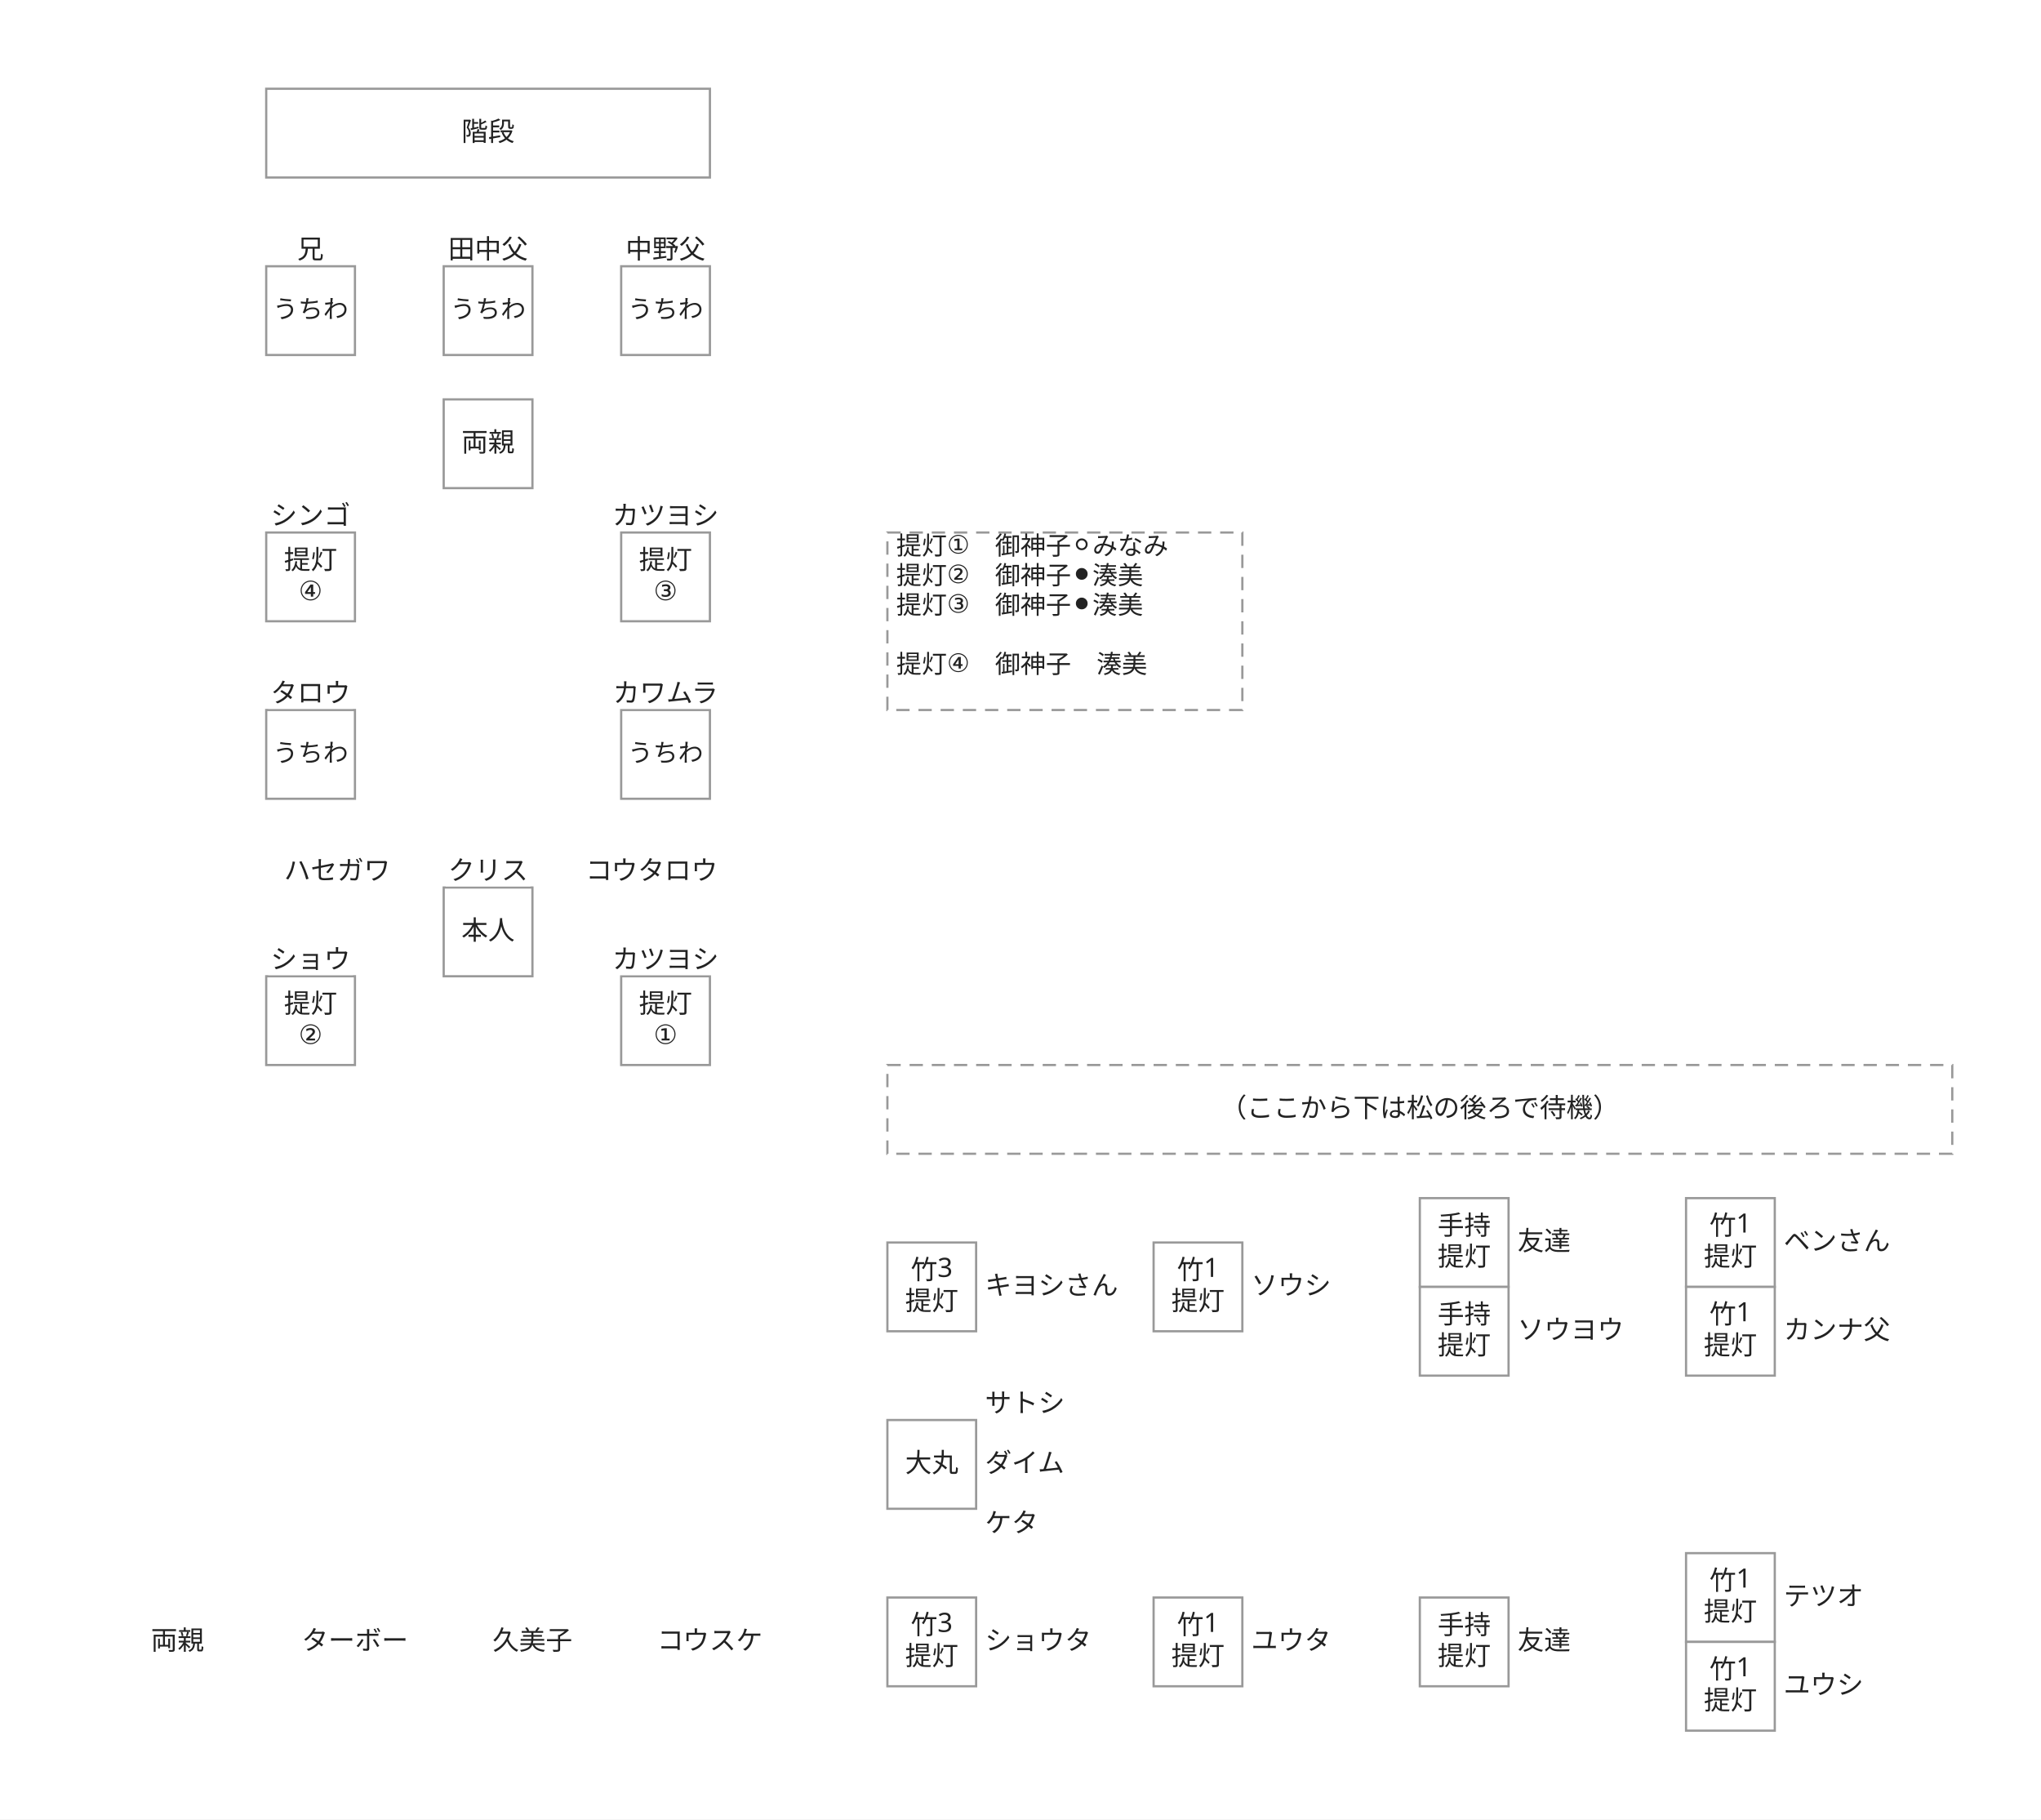
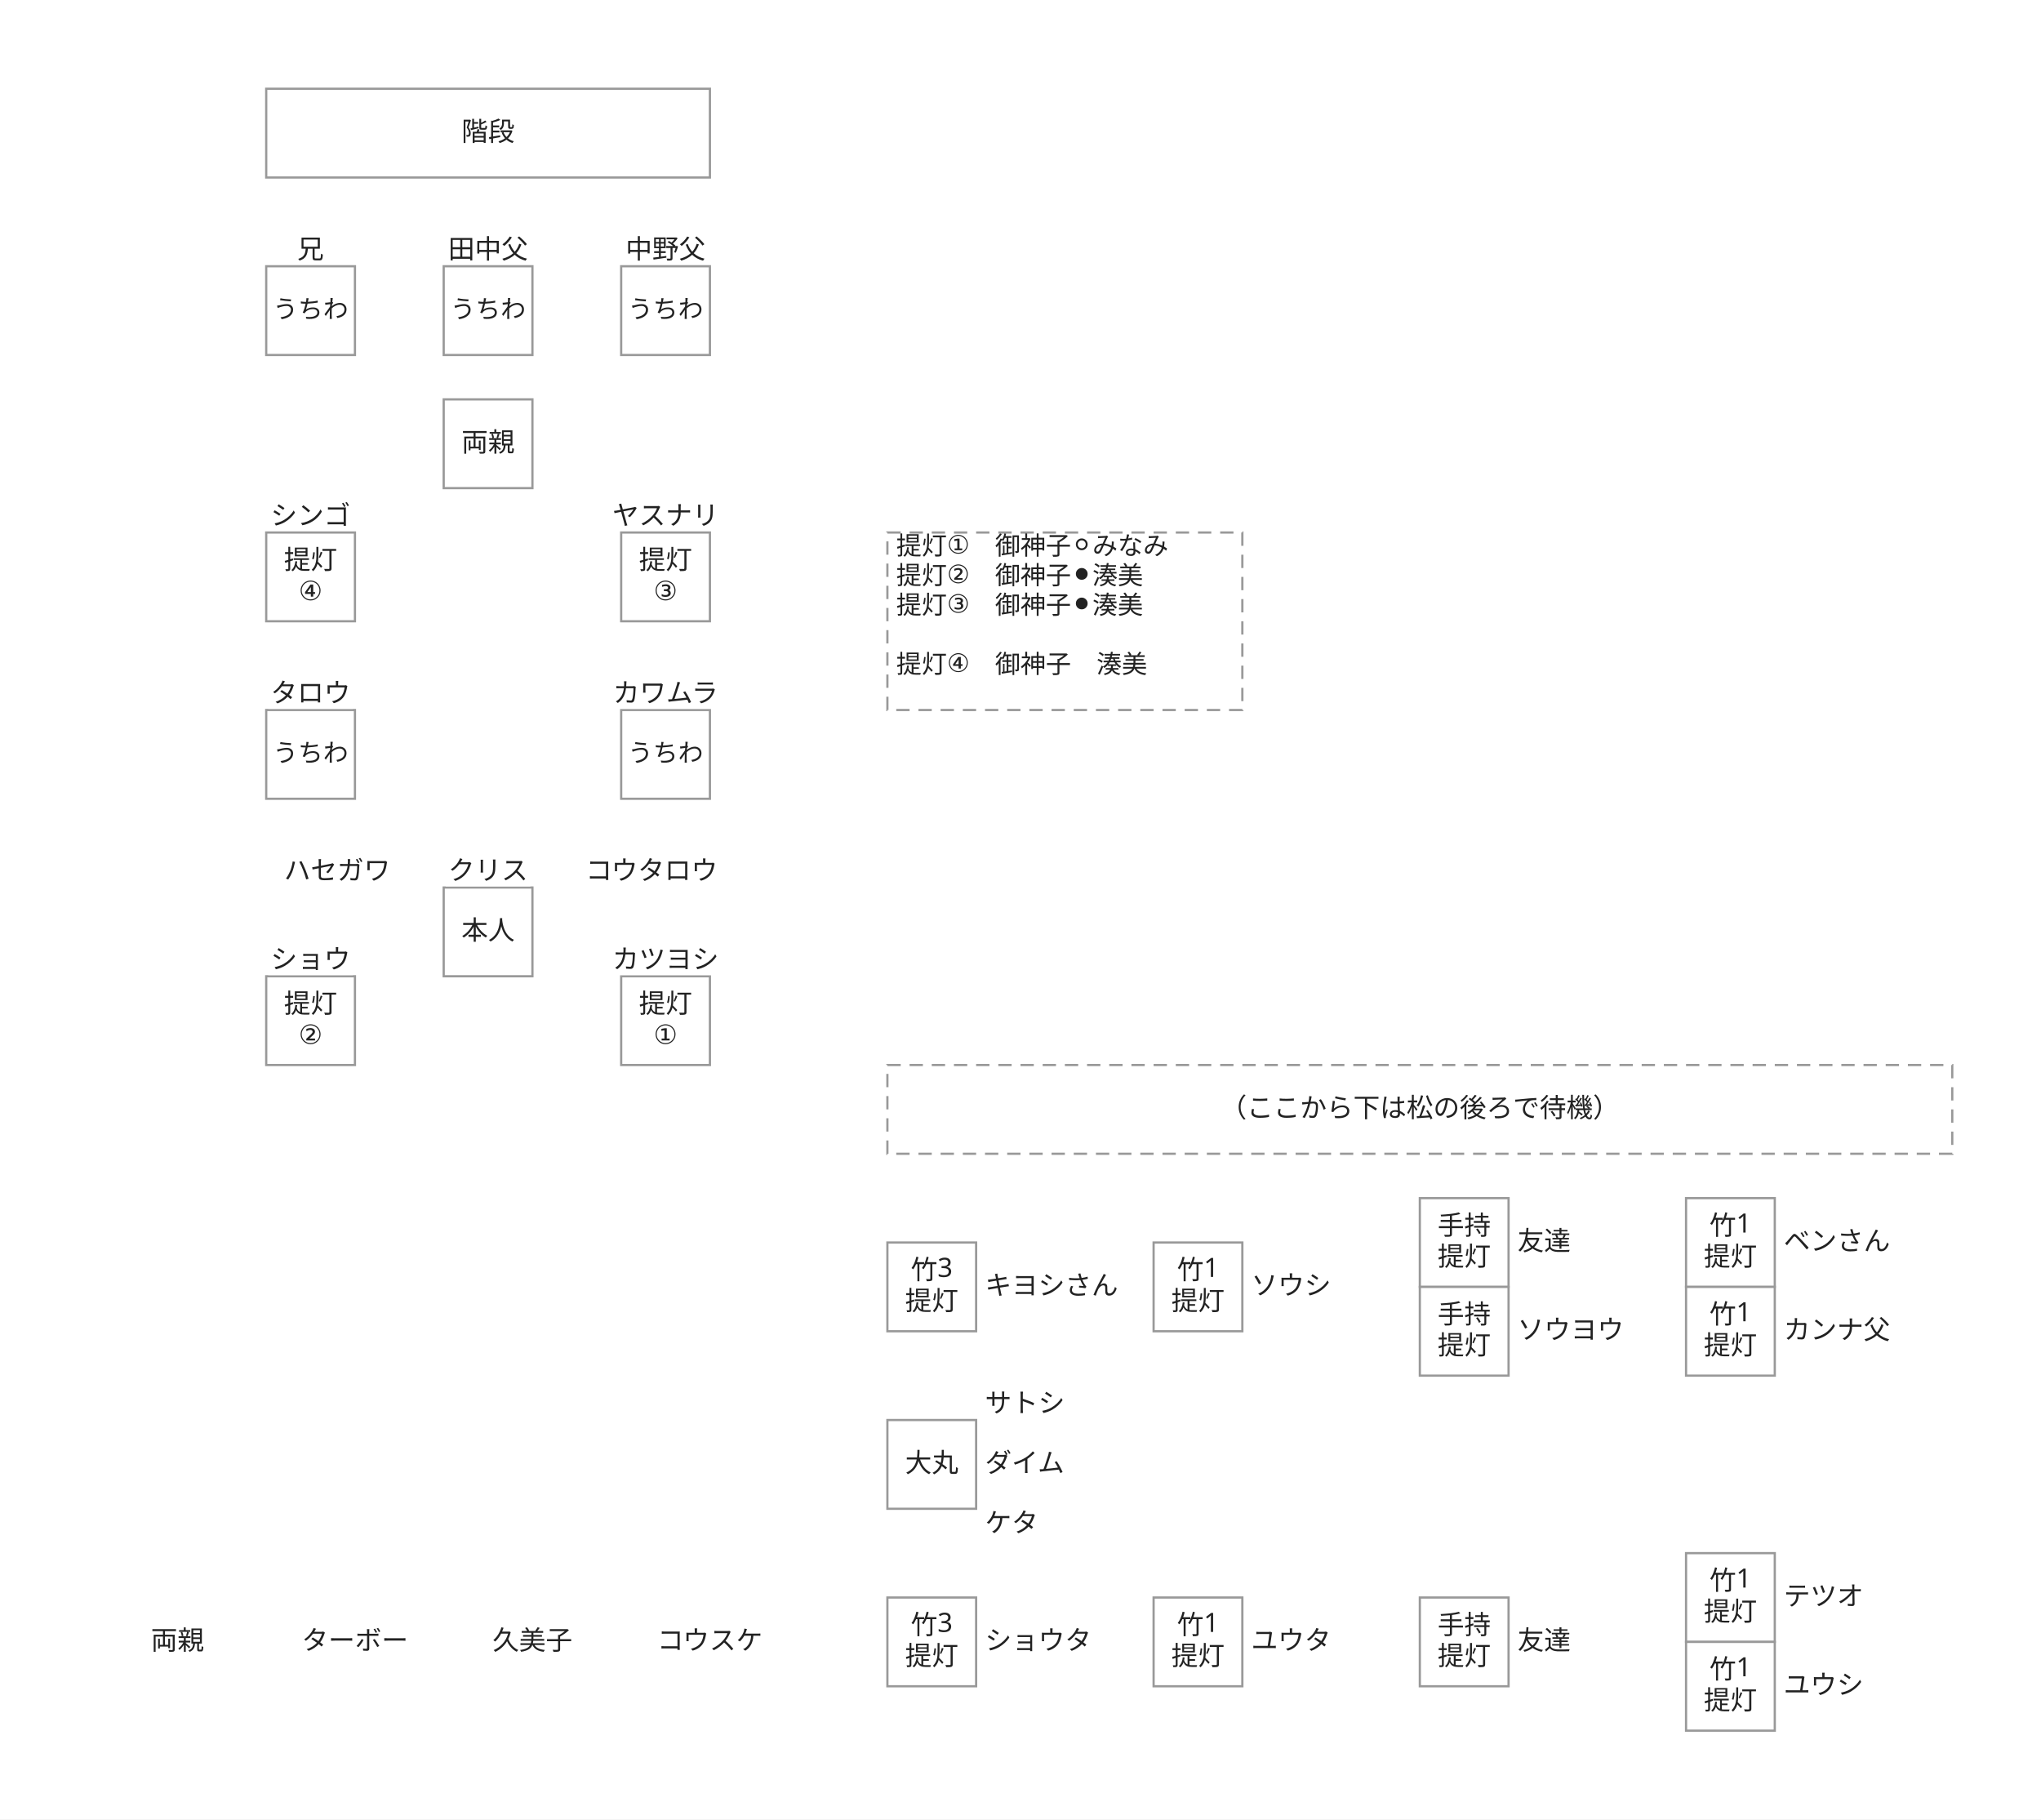
<svg xmlns="http://www.w3.org/2000/svg" viewBox="-40.0 0.0 920.0 820.0" width="920" height="820" font-family="sans-serif">
  <rect x="-40.0" y="0.0" width="920.0" height="820.0" fill="#ffffff" />
  <defs>
    <marker id="arrow-blue" viewBox="0 0 10 10" refX="9" refY="5" markerWidth="7" markerHeight="7" orient="auto-start-reverse">
      <path d="M0,0 L10,5 L0,10 z" fill="#6c8ebf" />
    </marker>
    <marker id="arrow-green" viewBox="0 0 10 10" refX="9" refY="5" markerWidth="7" markerHeight="7" orient="auto-start-reverse">
      <path d="M0,0 L10,5 L0,10 z" fill="#82b366" />
    </marker>
  </defs>
  <rect x="80.0" y="40.0" width="200.0" height="40.0" fill="#ffffff" stroke="#999999" stroke-width="1.0" />
  <text x="180.0" y="63.5" font-size="12" text-anchor="middle" fill="#222222">階段</text>
  <rect x="160.0" y="400.0" width="40.0" height="40.0" fill="#ffffff" stroke="#999999" stroke-width="1.0" />
  <text x="180.0" y="423.5" font-size="12" text-anchor="middle" fill="#222222">本人</text>
  <rect x="160.9" y="386.3" width="38.2" height="13.2" fill="#ffffff" />
  <text x="180.0" y="396.5" font-size="12" text-anchor="middle" fill="#222222">クリス</text>
  <rect x="240.0" y="440.0" width="40.0" height="40.0" fill="#ffffff" stroke="#999999" stroke-width="1.0" />
  <text x="260.0" y="456.5" font-size="12" text-anchor="middle" fill="#222222">提灯</text>
  <text x="260.0" y="470.5" font-size="12" text-anchor="middle" fill="#222222">①</text>
  <rect x="235.2" y="426.3" width="49.6" height="13.2" fill="#ffffff" />
  <text x="260.0" y="436.5" font-size="12" text-anchor="middle" fill="#222222">カツヨシ</text>
  <rect x="80.0" y="440.0" width="40.0" height="40.0" fill="#ffffff" stroke="#999999" stroke-width="1.0" />
  <text x="100.0" y="456.5" font-size="12" text-anchor="middle" fill="#222222">提灯</text>
  <text x="100.0" y="470.5" font-size="12" text-anchor="middle" fill="#222222">②</text>
  <rect x="80.9" y="426.3" width="38.2" height="13.2" fill="#ffffff" />
  <text x="100.0" y="436.5" font-size="12" text-anchor="middle" fill="#222222">ショウ</text>
  <rect x="224.0" y="386.3" width="61.0" height="13.2" fill="#ffffff" />
  <text x="224.0" y="396.5" font-size="12" text-anchor="start" fill="#222222">コウタロウ</text>
  <rect x="86.4" y="386.3" width="49.6" height="13.2" fill="#ffffff" />
  <text x="136.0" y="396.5" font-size="12" text-anchor="end" fill="#222222">ハセガワ</text>
  <rect x="240.0" y="320.0" width="40.0" height="40.0" fill="#ffffff" stroke="#999999" stroke-width="1.0" />
  <text x="260.0" y="343.306" font-size="11.333" text-anchor="middle" fill="#222222">うちわ</text>
  <rect x="80.0" y="320.0" width="40.0" height="40.0" fill="#ffffff" stroke="#999999" stroke-width="1.0" />
  <text x="100.0" y="343.306" font-size="11.333" text-anchor="middle" fill="#222222">うちわ</text>
  <rect x="235.2" y="306.3" width="49.6" height="13.2" fill="#ffffff" />
  <text x="260.0" y="316.5" font-size="12" text-anchor="middle" fill="#222222">カワムラ</text>
  <rect x="80.9" y="306.3" width="38.2" height="13.2" fill="#ffffff" />
  <text x="100.0" y="316.5" font-size="12" text-anchor="middle" fill="#222222">タロウ</text>
  <rect x="235.2" y="226.3" width="49.6" height="13.2" fill="#ffffff" />
-   <text x="260.0" y="236.5" font-size="12" text-anchor="middle" fill="#222222">カツヨシ</text>
+   <text x="260.0" y="236.5" font-size="12" text-anchor="middle" fill="#222222">ヤスナリ</text>
  <rect x="240.0" y="240.0" width="40.0" height="40.0" fill="#ffffff" stroke="#999999" stroke-width="1.0" />
  <text x="260.0" y="256.5" font-size="12" text-anchor="middle" fill="#222222">提灯</text>
  <text x="260.0" y="270.5" font-size="12" text-anchor="middle" fill="#222222">③</text>
  <rect x="80.9" y="226.3" width="38.2" height="13.2" fill="#ffffff" />
  <text x="100.0" y="236.5" font-size="12" text-anchor="middle" fill="#222222">シンゴ</text>
  <rect x="80.0" y="240.0" width="40.0" height="40.0" fill="#ffffff" stroke="#999999" stroke-width="1.0" />
  <text x="100.0" y="256.5" font-size="12" text-anchor="middle" fill="#222222">提灯</text>
  <text x="100.0" y="270.5" font-size="12" text-anchor="middle" fill="#222222">④</text>
  <rect x="360.0" y="240.0" width="160.0" height="80.0" fill="#ffffff" stroke="#999999" stroke-width="1.0" stroke-dasharray="6,4" />
  <text x="364.0" y="250.0" font-size="11.429" text-anchor="start" fill="#222222">提灯①　御神子⚪︎みなみ</text>
  <text x="364.0" y="263.333" font-size="11.429" text-anchor="start" fill="#222222">提灯②　御神子⚫︎湊美</text>
  <text x="364.0" y="276.667" font-size="11.429" text-anchor="start" fill="#222222">提灯③　御神子⚫︎湊美</text>
  <text x="364.0" y="303.333" font-size="11.429" text-anchor="start" fill="#222222">提灯④　御神子　湊美</text>
  <rect x="160.0" y="180.0" width="40.0" height="40.0" fill="#ffffff" stroke="#999999" stroke-width="1.0" />
  <text x="180.0" y="203.5" font-size="12" text-anchor="middle" fill="#222222">両親</text>
  <rect x="92.3" y="106.3" width="15.4" height="13.2" fill="#ffffff" />
  <text x="100.0" y="116.5" font-size="12" text-anchor="middle" fill="#222222">兄</text>
  <rect x="80.0" y="120.0" width="40.0" height="40.0" fill="#ffffff" stroke="#999999" stroke-width="1.0" />
  <text x="100.0" y="143.306" font-size="11.333" text-anchor="middle" fill="#222222">うちわ</text>
  <rect x="160.9" y="106.3" width="38.2" height="13.2" fill="#ffffff" />
  <text x="180.0" y="116.5" font-size="12" text-anchor="middle" fill="#222222">田中父</text>
  <rect x="160.0" y="120.0" width="40.0" height="40.0" fill="#ffffff" stroke="#999999" stroke-width="1.0" />
  <text x="180.0" y="143.306" font-size="11.333" text-anchor="middle" fill="#222222">うちわ</text>
  <rect x="240.9" y="106.3" width="38.2" height="13.2" fill="#ffffff" />
  <text x="260.0" y="116.5" font-size="12" text-anchor="middle" fill="#222222">中野父</text>
  <rect x="240.0" y="120.0" width="40.0" height="40.0" fill="#ffffff" stroke="#999999" stroke-width="1.0" />
  <text x="260.0" y="143.306" font-size="11.333" text-anchor="middle" fill="#222222">うちわ</text>
  <rect x="360.0" y="560.0" width="40.0" height="40.0" fill="#ffffff" stroke="#999999" stroke-width="1.0" />
  <text x="380.0" y="576.5" font-size="12" text-anchor="middle" fill="#222222">竹3</text>
  <text x="380.0" y="590.5" font-size="12" text-anchor="middle" fill="#222222">提灯</text>
  <rect x="404.0" y="573.3" width="61.0" height="13.2" fill="#ffffff" />
  <text x="404.0" y="583.5" font-size="12" text-anchor="start" fill="#222222">キヨシさん</text>
  <rect x="95.2" y="733.3" width="49.6" height="13.2" fill="#ffffff" />
  <text x="120.0" y="743.5" font-size="12" text-anchor="middle" fill="#222222">ターボー</text>
  <rect x="180.9" y="733.3" width="38.2" height="13.2" fill="#ffffff" />
  <text x="200.0" y="743.5" font-size="12" text-anchor="middle" fill="#222222">久美子</text>
  <rect x="255.2" y="733.3" width="49.6" height="13.2" fill="#ffffff" />
  <text x="280.0" y="743.5" font-size="12" text-anchor="middle" fill="#222222">コウスケ</text>
  <rect x="26.6" y="733.3" width="26.8" height="13.2" fill="#ffffff" />
  <text x="40.0" y="743.5" font-size="12" text-anchor="middle" fill="#222222">両親</text>
  <rect x="360.0" y="640.0" width="40.0" height="40.0" fill="#ffffff" stroke="#999999" stroke-width="1.0" />
  <text x="380.0" y="663.5" font-size="12" text-anchor="middle" fill="#222222">大丸</text>
  <rect x="404.0" y="653.3" width="38.2" height="13.2" fill="#ffffff" />
  <text x="404.0" y="663.5" font-size="12" text-anchor="start" fill="#222222">ダイム</text>
  <rect x="360.0" y="720.0" width="40.0" height="40.0" fill="#ffffff" stroke="#999999" stroke-width="1.0" />
  <text x="380.0" y="736.5" font-size="12" text-anchor="middle" fill="#222222">竹3</text>
  <text x="380.0" y="750.5" font-size="12" text-anchor="middle" fill="#222222">提灯</text>
  <rect x="404.0" y="733.3" width="49.6" height="13.2" fill="#ffffff" />
  <text x="404.0" y="743.5" font-size="12" text-anchor="start" fill="#222222">ショウタ</text>
  <rect x="404.0" y="626.3" width="38.2" height="13.2" fill="#ffffff" />
  <text x="404.0" y="636.5" font-size="12" text-anchor="start" fill="#222222">サトシ</text>
  <rect x="404.0" y="680.3" width="26.8" height="13.2" fill="#ffffff" />
  <text x="404.0" y="690.5" font-size="12" text-anchor="start" fill="#222222">ケタ</text>
  <rect x="480.0" y="560.0" width="40.0" height="40.0" fill="#ffffff" stroke="#999999" stroke-width="1.0" />
  <text x="500.0" y="576.5" font-size="12" text-anchor="middle" fill="#222222">竹1</text>
  <text x="500.0" y="590.5" font-size="12" text-anchor="middle" fill="#222222">提灯</text>
  <rect x="524.0" y="573.3" width="38.2" height="13.2" fill="#ffffff" />
  <text x="524.0" y="583.5" font-size="12" text-anchor="start" fill="#222222">ソウシ</text>
  <rect x="480.0" y="720.0" width="40.0" height="40.0" fill="#ffffff" stroke="#999999" stroke-width="1.0" />
  <text x="500.0" y="736.5" font-size="12" text-anchor="middle" fill="#222222">竹1</text>
  <text x="500.0" y="750.5" font-size="12" text-anchor="middle" fill="#222222">提灯</text>
  <rect x="524.0" y="733.3" width="38.2" height="13.2" fill="#ffffff" />
  <text x="524.0" y="743.5" font-size="12" text-anchor="start" fill="#222222">ユウタ</text>
  <rect x="600.0" y="540.0" width="40.0" height="40.0" fill="#ffffff" stroke="#999999" stroke-width="1.0" />
  <text x="620.0" y="556.5" font-size="12" text-anchor="middle" fill="#222222">手持</text>
  <text x="620.0" y="570.5" font-size="12" text-anchor="middle" fill="#222222">提灯</text>
  <rect x="644.0" y="553.3" width="26.8" height="13.2" fill="#ffffff" />
  <text x="644.0" y="563.5" font-size="12" text-anchor="start" fill="#222222">友達</text>
  <rect x="600.0" y="580.0" width="40.0" height="40.0" fill="#ffffff" stroke="#999999" stroke-width="1.0" />
  <text x="620.0" y="596.5" font-size="12" text-anchor="middle" fill="#222222">手持</text>
  <text x="620.0" y="610.5" font-size="12" text-anchor="middle" fill="#222222">提灯</text>
  <rect x="644.0" y="593.3" width="49.6" height="13.2" fill="#ffffff" />
  <text x="644.0" y="603.5" font-size="12" text-anchor="start" fill="#222222">ソウヨウ</text>
  <rect x="600.0" y="720.0" width="40.0" height="40.0" fill="#ffffff" stroke="#999999" stroke-width="1.0" />
  <text x="620.0" y="736.5" font-size="12" text-anchor="middle" fill="#222222">手持</text>
  <text x="620.0" y="750.5" font-size="12" text-anchor="middle" fill="#222222">提灯</text>
  <rect x="644.0" y="733.3" width="26.8" height="13.2" fill="#ffffff" />
  <text x="644.0" y="743.5" font-size="12" text-anchor="start" fill="#222222">友達</text>
  <rect x="720.0" y="540.0" width="40.0" height="40.0" fill="#ffffff" stroke="#999999" stroke-width="1.0" />
  <text x="740.0" y="556.5" font-size="12" text-anchor="middle" fill="#222222">竹1</text>
  <text x="740.0" y="570.5" font-size="12" text-anchor="middle" fill="#222222">提灯</text>
  <rect x="764.0" y="553.3" width="49.6" height="13.2" fill="#ffffff" />
  <text x="764.0" y="563.5" font-size="12" text-anchor="start" fill="#222222">ベンさん</text>
  <rect x="720.0" y="580.0" width="40.0" height="40.0" fill="#ffffff" stroke="#999999" stroke-width="1.0" />
  <text x="740.0" y="596.5" font-size="12" text-anchor="middle" fill="#222222">竹1</text>
  <text x="740.0" y="610.5" font-size="12" text-anchor="middle" fill="#222222">提灯</text>
  <rect x="764.0" y="593.3" width="49.6" height="13.2" fill="#ffffff" />
  <text x="764.0" y="603.5" font-size="12" text-anchor="start" fill="#222222">カンナ父</text>
  <rect x="720.0" y="700.0" width="40.0" height="40.0" fill="#ffffff" stroke="#999999" stroke-width="1.0" />
  <text x="740.0" y="716.5" font-size="12" text-anchor="middle" fill="#222222">竹1</text>
  <text x="740.0" y="730.5" font-size="12" text-anchor="middle" fill="#222222">提灯</text>
  <rect x="764.0" y="713.3" width="38.2" height="13.2" fill="#ffffff" />
  <text x="764.0" y="723.5" font-size="12" text-anchor="start" fill="#222222">テツオ</text>
  <rect x="720.0" y="740.0" width="40.0" height="40.0" fill="#ffffff" stroke="#999999" stroke-width="1.0" />
  <text x="740.0" y="756.5" font-size="12" text-anchor="middle" fill="#222222">竹1</text>
  <text x="740.0" y="770.5" font-size="12" text-anchor="middle" fill="#222222">提灯</text>
  <rect x="764.0" y="753.3" width="38.2" height="13.2" fill="#ffffff" />
  <text x="764.0" y="763.5" font-size="12" text-anchor="start" fill="#222222">ユウシ</text>
  <rect x="360.0" y="480.0" width="480.0" height="40.0" fill="#ffffff" stroke="#999999" stroke-width="1.0" stroke-dasharray="6,4" />
  <text x="600.0" y="503.5" font-size="12" text-anchor="middle" fill="#222222">（ここから下は松の後ろで待機）</text>
</svg>
